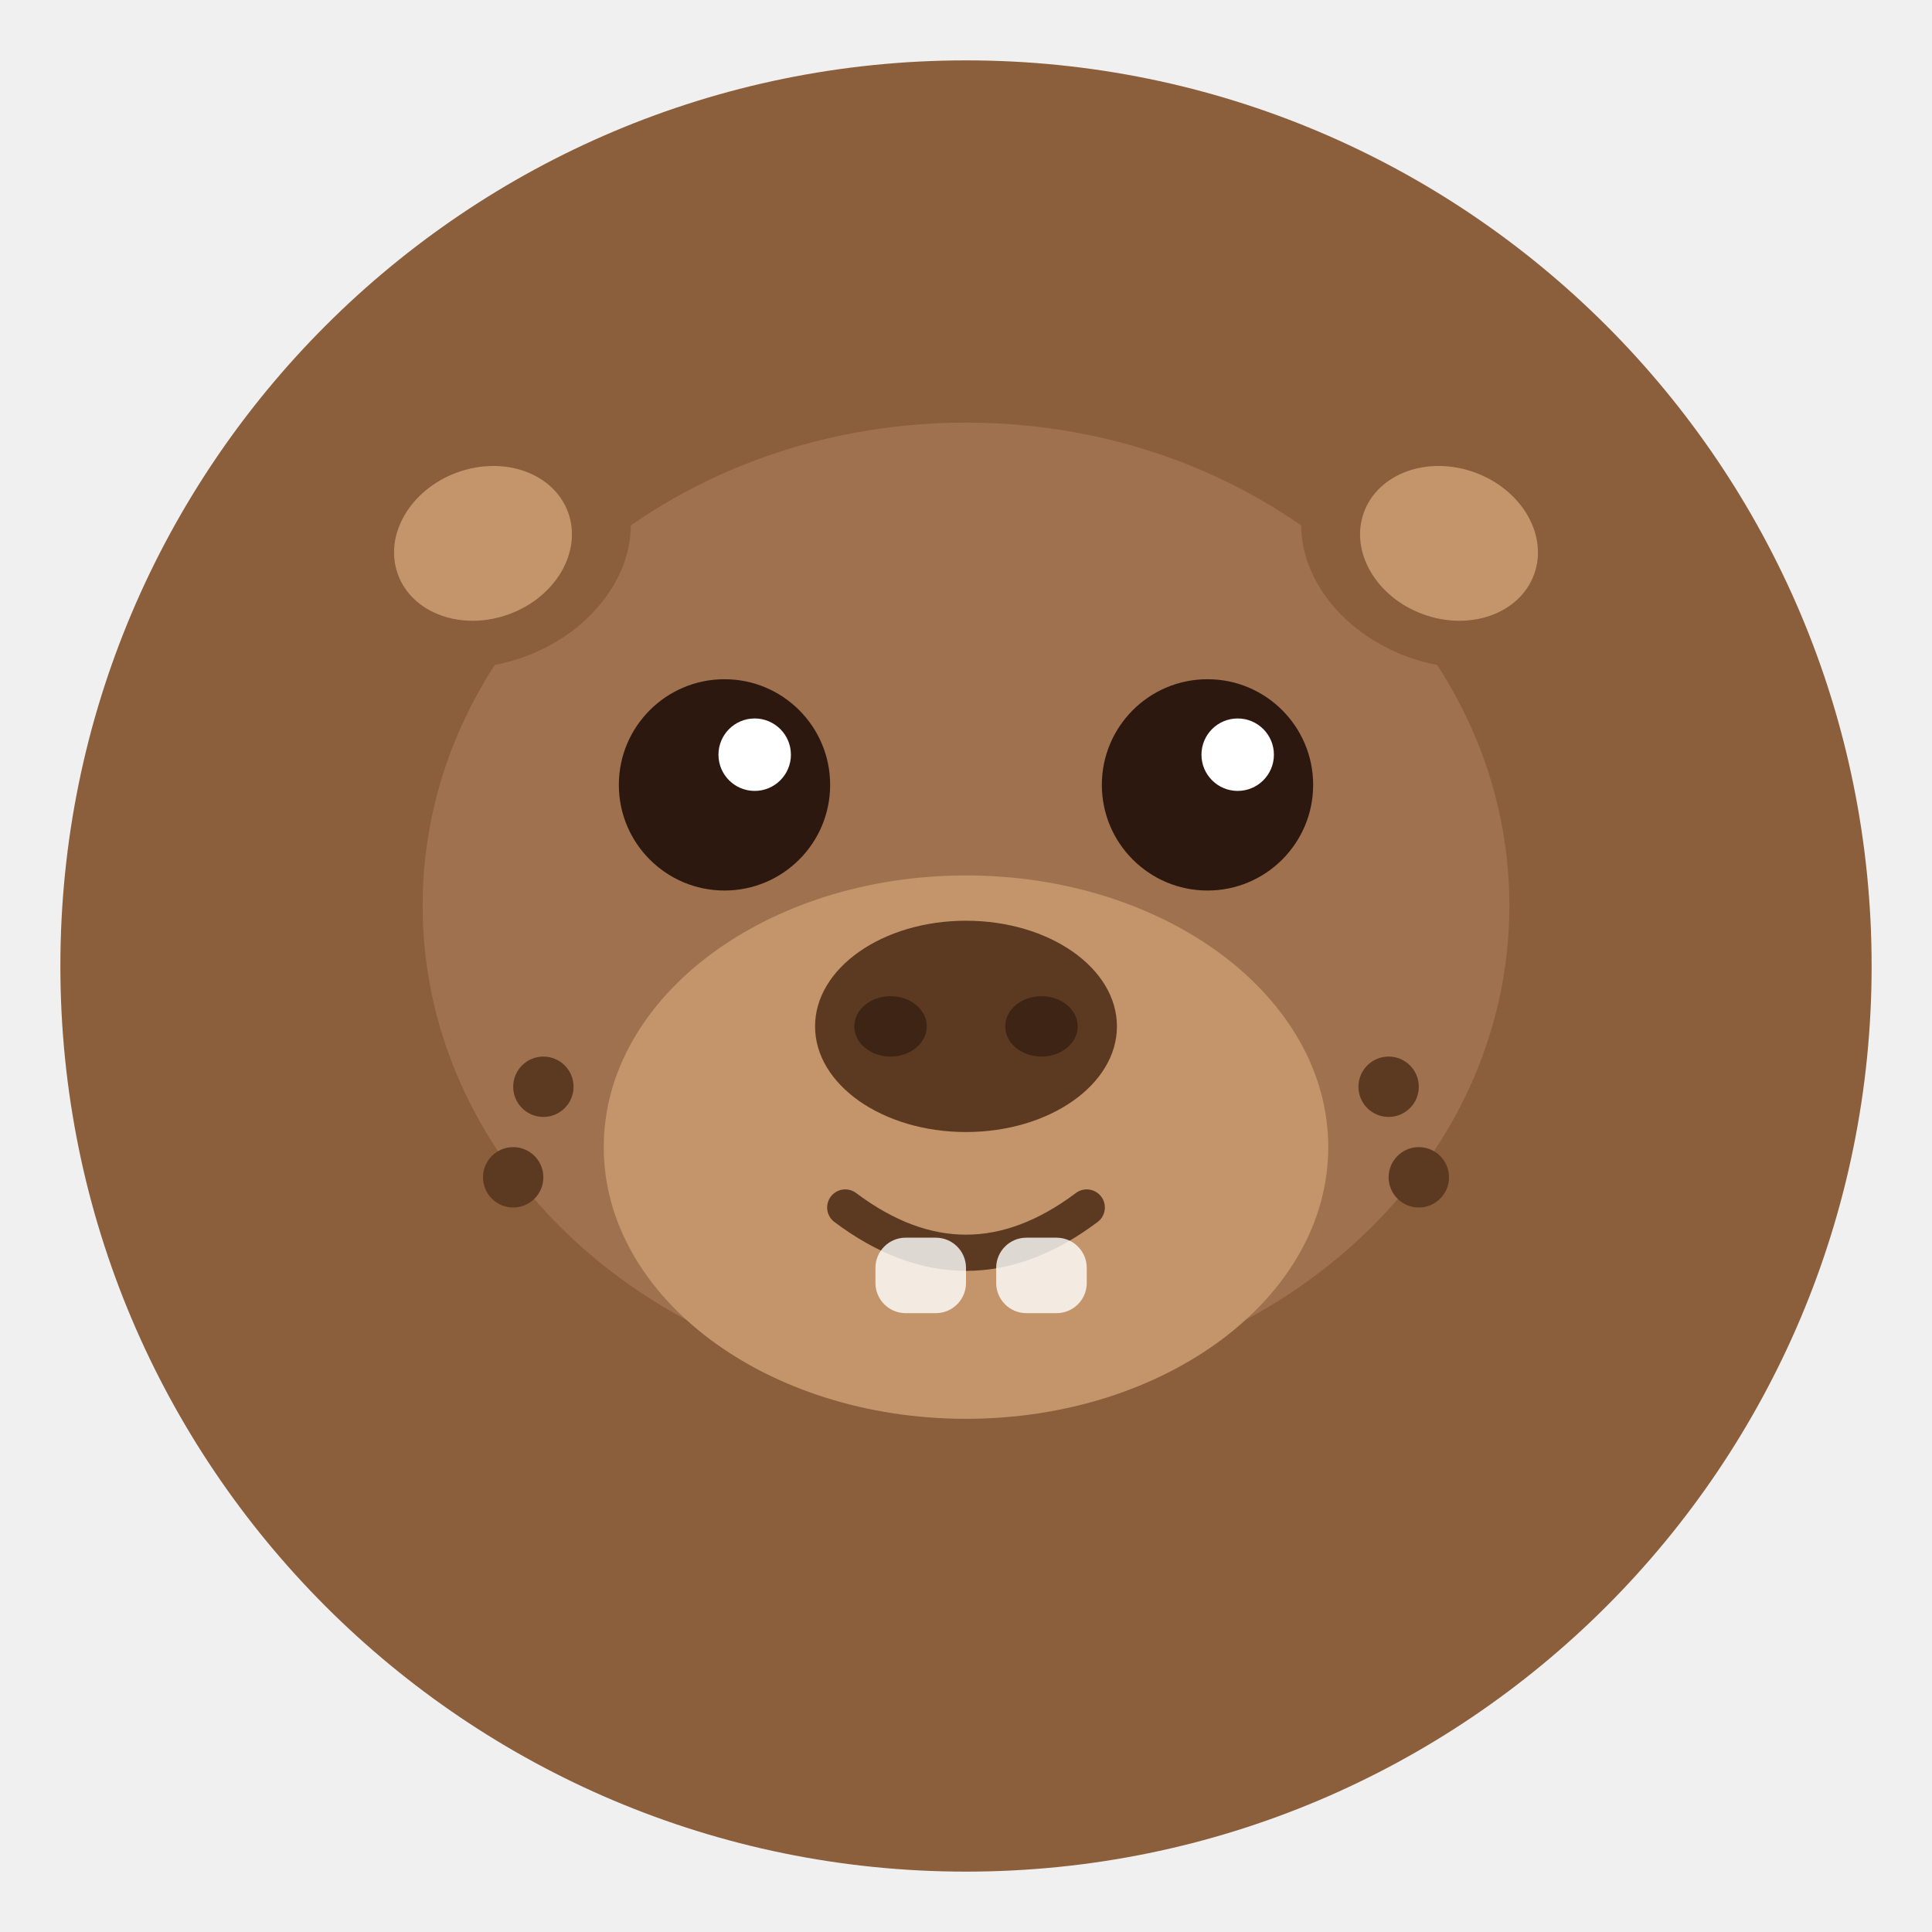
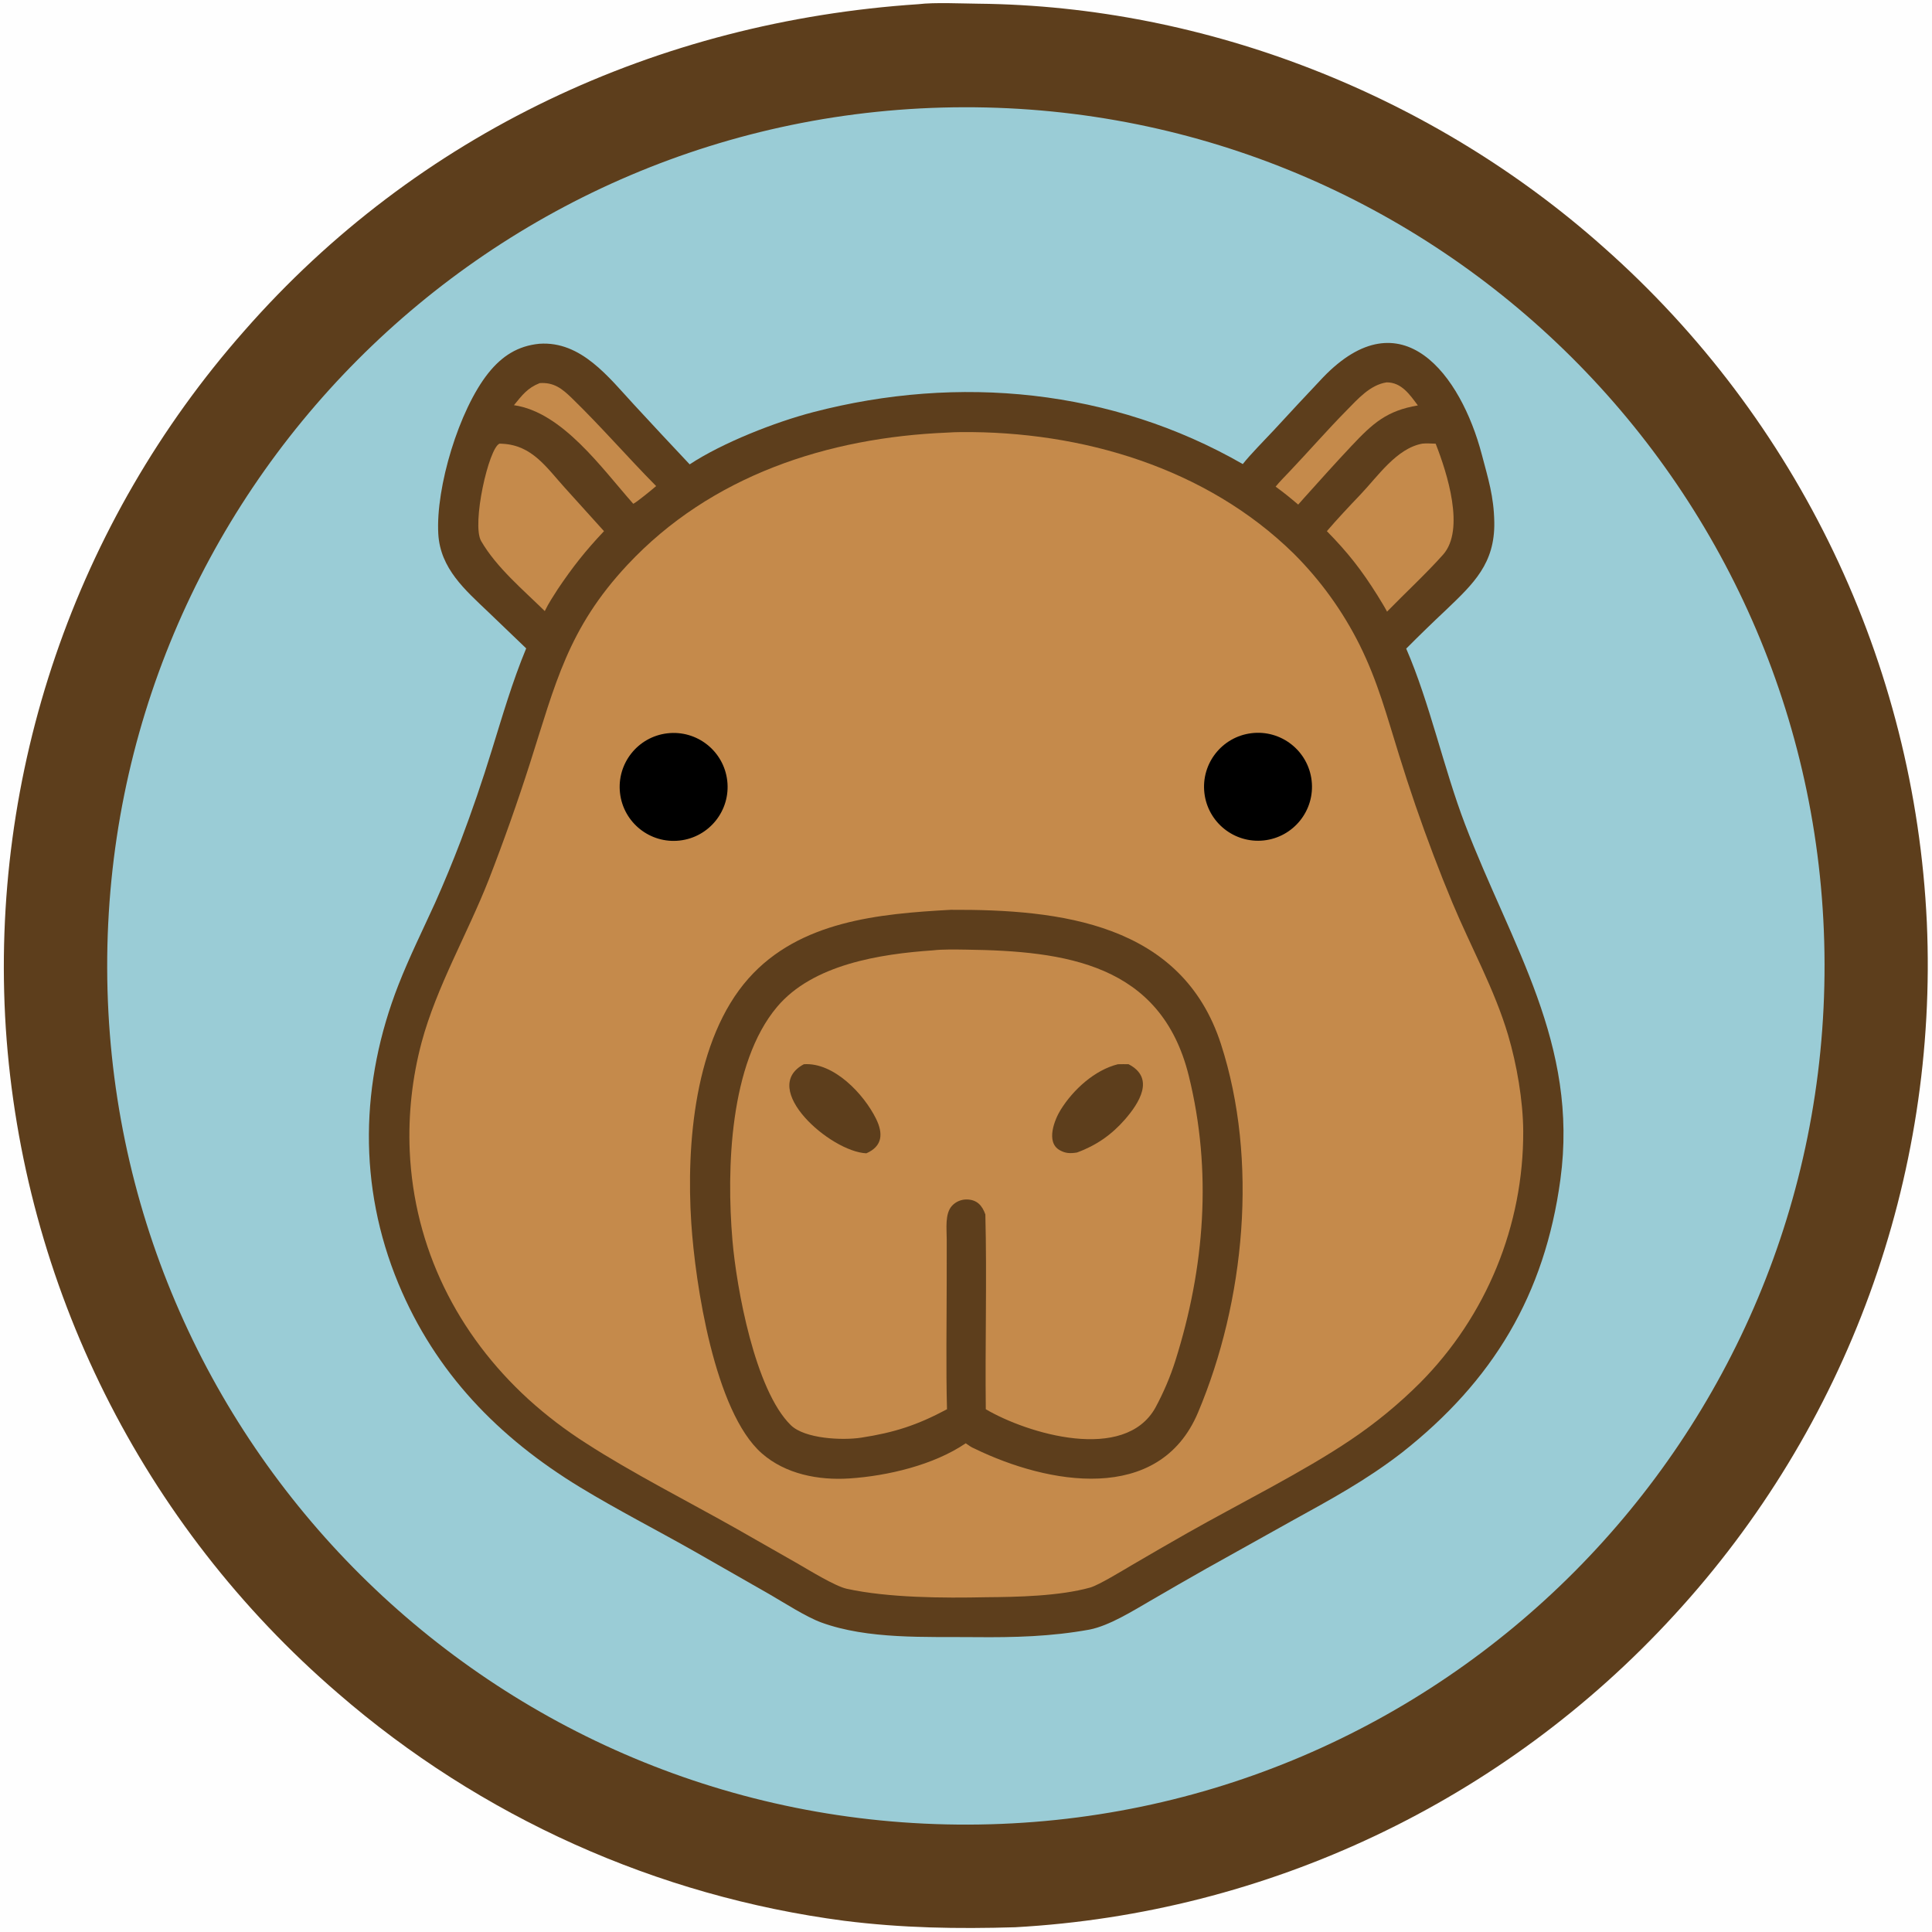
- <svg xmlns="http://www.w3.org/2000/svg" viewBox="0 0 64 64" fill="none">
-   <circle cx="32" cy="32" r="30" fill="#8B5E3C" />
-   <ellipse cx="32" cy="30" rx="18" ry="16" fill="#A0714F" />
-   <ellipse cx="32" cy="38" rx="12" ry="9" fill="#C4956A" />
-   <ellipse cx="32" cy="34" rx="5" ry="3.5" fill="#5C3A21" />
-   <ellipse cx="29.5" cy="34" rx="1.2" ry="1" fill="#3D2415" />
-   <ellipse cx="34.5" cy="34" rx="1.2" ry="1" fill="#3D2415" />
-   <circle cx="24" cy="26" r="3.5" fill="#2D1810" />
-   <circle cx="25" cy="25" r="1.2" fill="white" />
-   <circle cx="40" cy="26" r="3.5" fill="#2D1810" />
-   <circle cx="41" cy="25" r="1.2" fill="white" />
-   <ellipse cx="16" cy="18" rx="5" ry="4" fill="#8B5E3C" transform="rotate(-20 16 18)" />
-   <ellipse cx="16" cy="18" rx="3" ry="2.5" fill="#C4956A" transform="rotate(-20 16 18)" />
-   <ellipse cx="48" cy="18" rx="5" ry="4" fill="#8B5E3C" transform="rotate(20 48 18)" />
-   <ellipse cx="48" cy="18" rx="3" ry="2.5" fill="#C4956A" transform="rotate(20 48 18)" />
-   <path d="M28 40 Q32 43 36 40" stroke="#5C3A21" stroke-width="1.2" fill="none" stroke-linecap="round" />
-   <circle cx="18" cy="36" r="1" fill="#5C3A21" />
-   <circle cx="17" cy="39" r="1" fill="#5C3A21" />
-   <circle cx="46" cy="36" r="1" fill="#5C3A21" />
-   <circle cx="47" cy="39" r="1" fill="#5C3A21" />
-   <rect x="29" y="41" width="3" height="2.5" rx="1" fill="white" opacity="0.8" />
-   <rect x="33" y="41" width="3" height="2.5" rx="1" fill="white" opacity="0.8" />
+ <svg xmlns="http://www.w3.org/2000/svg" version="1.1" style="display: block;" viewBox="0 0 2048 2048" width="1024" height="1024" preserveAspectRatio="none">
+   <path transform="translate(0,0)" fill="rgb(254,254,254)" d="M 0 0 L 2048 0 L 2048 2048 L 0 2048 L 0 0 z" />
+   <path transform="translate(0,0)" fill="rgb(93,62,28)" d="M 973.678 4.43 C 990.68 2.364 1019.4 3.747 1037.02 3.921 C 1279.06 6.308 1519.27 101.194 1699.8 262.041 C 1906.07 444.481 2029.7 702.653 2042.52 977.731 C 2054.52 1248.46 1958.09 1512.8 1774.6 1712.21 C 1593.94 1909.43 1343.29 2028.14 1076.25 2042.96 C 1014.34 2044.8 956.586 2043.83 894.999 2036.13 C 696.249 2010.09 509.546 1926.17 358.127 1794.83 C 150.995 1616.49 24.172 1362.43 6.134 1089.69 C -11.106 819.594 79.837 553.736 258.894 350.787 C 442.388 141.34 697.365 22.71 973.678 4.43 z" />
+   <path transform="translate(0,0)" fill="rgb(154,204,214)" d="M 1022.19 113.686 C 1524.71 112.76 1932.91 519.246 1934.1 1021.77 C 1935.29 1524.29 1529.02 1932.71 1026.5 1934.16 C 523.603 1935.62 114.817 1528.98 113.626 1026.08 C 112.434 523.184 519.289 114.613 1022.19 113.686 z" />
+   <path transform="translate(0,0)" fill="rgb(93,62,28)" d="M 1317.4 491.931 C 1324.77 482.423 1341.79 465.156 1350.6 455.714 C 1367.73 437.089 1384.98 418.58 1402.36 400.19 C 1485.87 313.291 1548.61 397.373 1570.78 481.817 C 1577.49 507.397 1583.54 526.012 1584.01 553.486 C 1584.76 597.315 1562.02 618.684 1532.95 646.458 C 1518.61 659.916 1504.51 673.618 1490.64 687.559 C 1515.64 745.156 1530.34 814.539 1553.1 874.064 C 1602.25 1002.58 1673.61 1106.43 1654.08 1250.37 C 1637.5 1372.56 1582.75 1463.72 1486.03 1539.89 C 1447.64 1569.47 1411.39 1589.02 1369.35 1612.22 L 1279.45 1662.39 C 1259.51 1673.67 1239.64 1685.08 1219.85 1696.63 C 1201.22 1707.41 1176.05 1723.24 1155.07 1727.41 C 1114.35 1734.83 1075.14 1735.85 1033.51 1735.43 C 981.296 1734.9 920.286 1738.02 870.608 1719.9 C 854.697 1714.1 831.066 1698.88 816.29 1690.34 L 735.857 1644.39 C 695.857 1621.74 654.192 1600.43 615.059 1576.64 C 528.422 1523.96 461.439 1455.02 422.252 1360.51 C 379.381 1257.12 381.864 1147.38 422.437 1043.81 C 433.934 1014.46 448.142 985.835 461.208 957.105 C 470.914 935.32 480.025 913.275 488.531 890.994 C 500.485 859.42 511.429 827.472 521.345 795.2 C 532.772 758.408 542.99 722.996 557.78 687.308 L 517.596 648.757 C 493.116 625.403 466.73 602.773 464.611 566.017 C 461.762 516.604 486.605 434.415 517.579 395.579 C 532.129 377.336 548.992 366.611 571.745 364.402 C 616.159 361.287 645.36 400.146 672.355 429.266 C 691.816 450.362 711.391 471.353 731.079 492.236 C 766.053 469.209 821.898 447.354 862.053 436.892 C 1016.26 396.716 1178.85 412.379 1317.4 491.931 z" />
+   <path transform="translate(0,0)" fill="rgb(197,138,75)" d="M 1004.13 458.576 C 1008.92 458.247 1013.72 458.067 1018.52 458.036 C 1146.54 456.864 1278.7 495.745 1371.59 587.017 C 1399.87 615.232 1423.38 647.841 1441.23 683.578 C 1460.74 722.872 1470.06 758.878 1483.05 800.358 C 1494.11 836.186 1506.31 871.653 1519.63 906.702 C 1526 923.562 1532.7 940.404 1539.64 957.033 C 1559.05 1003.59 1584.35 1048.82 1598.69 1097.37 C 1607.89 1128.51 1614.47 1166.68 1614.68 1199 C 1615.09 1298.94 1575.75 1394.95 1505.33 1465.87 C 1482.78 1488.38 1458.11 1508.65 1431.66 1526.41 C 1381.85 1560.08 1312.31 1594.63 1258.41 1625.23 C 1238.78 1636.38 1219.22 1647.68 1199.75 1659.11 C 1190.36 1664.62 1164.57 1680.4 1155.52 1682.91 C 1122.83 1691.97 1078.65 1692.88 1045.25 1693.13 C 1000.17 1694.09 941.738 1693.82 897.645 1684.18 C 885.198 1681.46 857.609 1664.39 845.157 1657.25 L 781.052 1620.7 C 729.641 1591.67 669.731 1561.27 621.133 1529.82 C 599.584 1516.1 579.236 1500.58 560.306 1483.43 C 484.672 1414.37 438.923 1322.75 434.318 1220.06 C 432.674 1181.32 436.911 1142.55 446.887 1105.08 C 462.817 1045.83 495.388 990.296 518.2 932.269 C 534.022 891.542 548.6 850.343 561.913 808.728 C 588.731 724.84 601.98 666.314 665.1 598.787 C 753.635 504.07 877.609 463.751 1004.13 458.576 z" />
+   <path transform="translate(0,0)" fill="rgb(93,62,28)" d="M 1007.87 964.434 C 1123.67 963.89 1252.81 978.554 1294.3 1106.88 C 1334.06 1229.85 1319.71 1379.41 1269.91 1497.42 C 1228.6 1595.31 1110.27 1573.11 1033.4 1535.74 C 1029.47 1534.15 1027.19 1532.35 1023.71 1529.95 C 989.87 1552.96 940.943 1564.53 900.424 1567.22 C 867.768 1569.38 832.596 1562.68 807.454 1540.53 C 757.433 1496.48 736.973 1360.74 732.773 1296.25 C 727.386 1213.55 736.166 1101.7 793.496 1037.14 C 847.554 976.272 931.867 968.609 1007.87 964.434 z" />
+   <path transform="translate(0,0)" fill="rgb(197,138,75)" d="M 988.836 1007.42 C 999.306 1006.17 1013.5 1006.52 1024.05 1006.66 C 1128.99 1008.04 1230.76 1021.42 1260.14 1140.35 C 1285.04 1241.15 1277.11 1343.57 1245.96 1442.36 C 1240.54 1459.56 1233.33 1476.29 1224.84 1492.08 C 1192.14 1550.86 1089.01 1519.72 1044.99 1493.85 C 1044.17 1425.49 1046.25 1355.51 1044.52 1287.37 C 1041.18 1277.88 1035.7 1271.71 1024.98 1271.49 C 1019.01 1271.36 1013.26 1273.78 1009.18 1278.15 C 1001.44 1286.55 1003.57 1302.53 1003.56 1313.6 L 1003.54 1357.34 C 1003.52 1401.76 1002.68 1449.66 1003.85 1493.87 C 972.356 1510.7 948.018 1518.6 912.873 1523.99 C 892.834 1527.07 853.068 1525.2 838.287 1510.73 C 800.246 1473.49 780.681 1364.96 776.413 1314.73 C 769.976 1238.97 773.44 1127.13 823.681 1067.38 C 861.604 1022.28 932.893 1011.28 988.836 1007.42 z" />
+   <path transform="translate(0,0)" fill="rgb(93,62,28)" d="M 1185.02 1128.14 C 1188.36 1127.97 1192.87 1128.11 1196.31 1128.12 C 1224.79 1142.82 1207.43 1169.49 1192.48 1186.68 C 1178.34 1202.93 1161.79 1214.39 1141.64 1221.71 C 1134.59 1222.83 1129.54 1222.77 1123.26 1219.19 C 1108.24 1210.62 1117.99 1186.66 1124.37 1176.39 C 1137.66 1155 1160.5 1134.21 1185.02 1128.14 z" />
+   <path transform="translate(0,0)" fill="rgb(93,62,28)" d="M 852.107 1128.14 C 883.809 1125.89 915.697 1159.66 928.648 1185.93 C 936.427 1201.71 935.479 1215.07 918.364 1222.56 C 879.986 1220.77 804.238 1153.65 852.107 1128.14 z" />
+   <path transform="translate(0,0)" fill="rgb(0,0,0)" d="M 1326.54 777.226 C 1358.09 773.331 1386.77 795.912 1390.39 827.501 C 1394 859.09 1371.17 887.568 1339.55 890.904 C 1308.32 894.198 1280.27 871.709 1276.7 840.513 C 1273.13 809.317 1295.37 781.072 1326.54 777.226 z" />
+   <path transform="translate(0,0)" fill="rgb(0,0,0)" d="M 707.505 777.336 C 738.915 773.702 767.315 796.238 770.914 827.652 C 774.513 859.065 751.945 887.44 720.528 891.004 C 689.16 894.562 660.839 872.038 657.246 840.674 C 653.653 809.31 676.146 780.964 707.505 777.336 z" />
+   <path transform="translate(0,0)" fill="rgb(197,138,75)" d="M 1507.8 470.267 C 1511.99 469.832 1517.54 470.187 1521.86 470.322 C 1534.19 501.658 1553.16 561.479 1529.79 587.859 C 1512.64 607.222 1488.82 629.366 1470.32 648.355 C 1467.82 643.391 1463.12 636.074 1460.14 631.114 C 1443.27 604.202 1428.96 585.892 1406.54 563.053 C 1417.3 550.439 1430.5 536.44 1442.05 524.341 C 1460.47 505.034 1480.49 475.162 1507.8 470.267 z" />
+   <path transform="translate(0,0)" fill="rgb(197,138,75)" d="M 529.556 470.28 C 530.553 470.315 531.55 470.357 532.547 470.405 C 563.972 471.939 579.14 495.333 598.547 516.847 L 640.27 563.051 C 620.491 584.009 607.22 600.812 591.246 624.526 C 585.905 633.052 581.991 638.53 577.489 647.774 C 554.515 625.163 526.246 601.576 510.015 573.5 C 499.792 555.816 518.113 474.435 529.556 470.28 z" />
+   <path transform="translate(0,0)" fill="rgb(197,138,75)" d="M 1469.85 405.327 C 1485.72 405.237 1494.44 418.363 1502.98 429.765 C 1470.08 435.368 1455.48 448.447 1432.74 472.601 C 1415.71 490.695 1399.16 509.142 1382.56 527.644 L 1376.15 534.885 C 1367.41 527.471 1361.56 522.674 1352.21 515.855 C 1356.56 510.524 1361.79 505.29 1366.58 500.251 C 1386.99 478.778 1406.52 456.31 1427.3 435.207 C 1439.36 422.962 1452.27 408.038 1469.85 405.327 z" />
+   <path transform="translate(0,0)" fill="rgb(197,138,75)" d="M 572.101 406.109 C 587.113 405.104 595.732 411.88 606.138 421.986 C 637.038 451.993 665.229 484.609 695.527 515.261 C 691.994 518.38 674.56 532.669 671.284 534.034 C 637.604 495.962 596.067 436.917 544.798 429.516 C 553.493 418.935 559.027 411.288 572.101 406.109 z" />
</svg>
